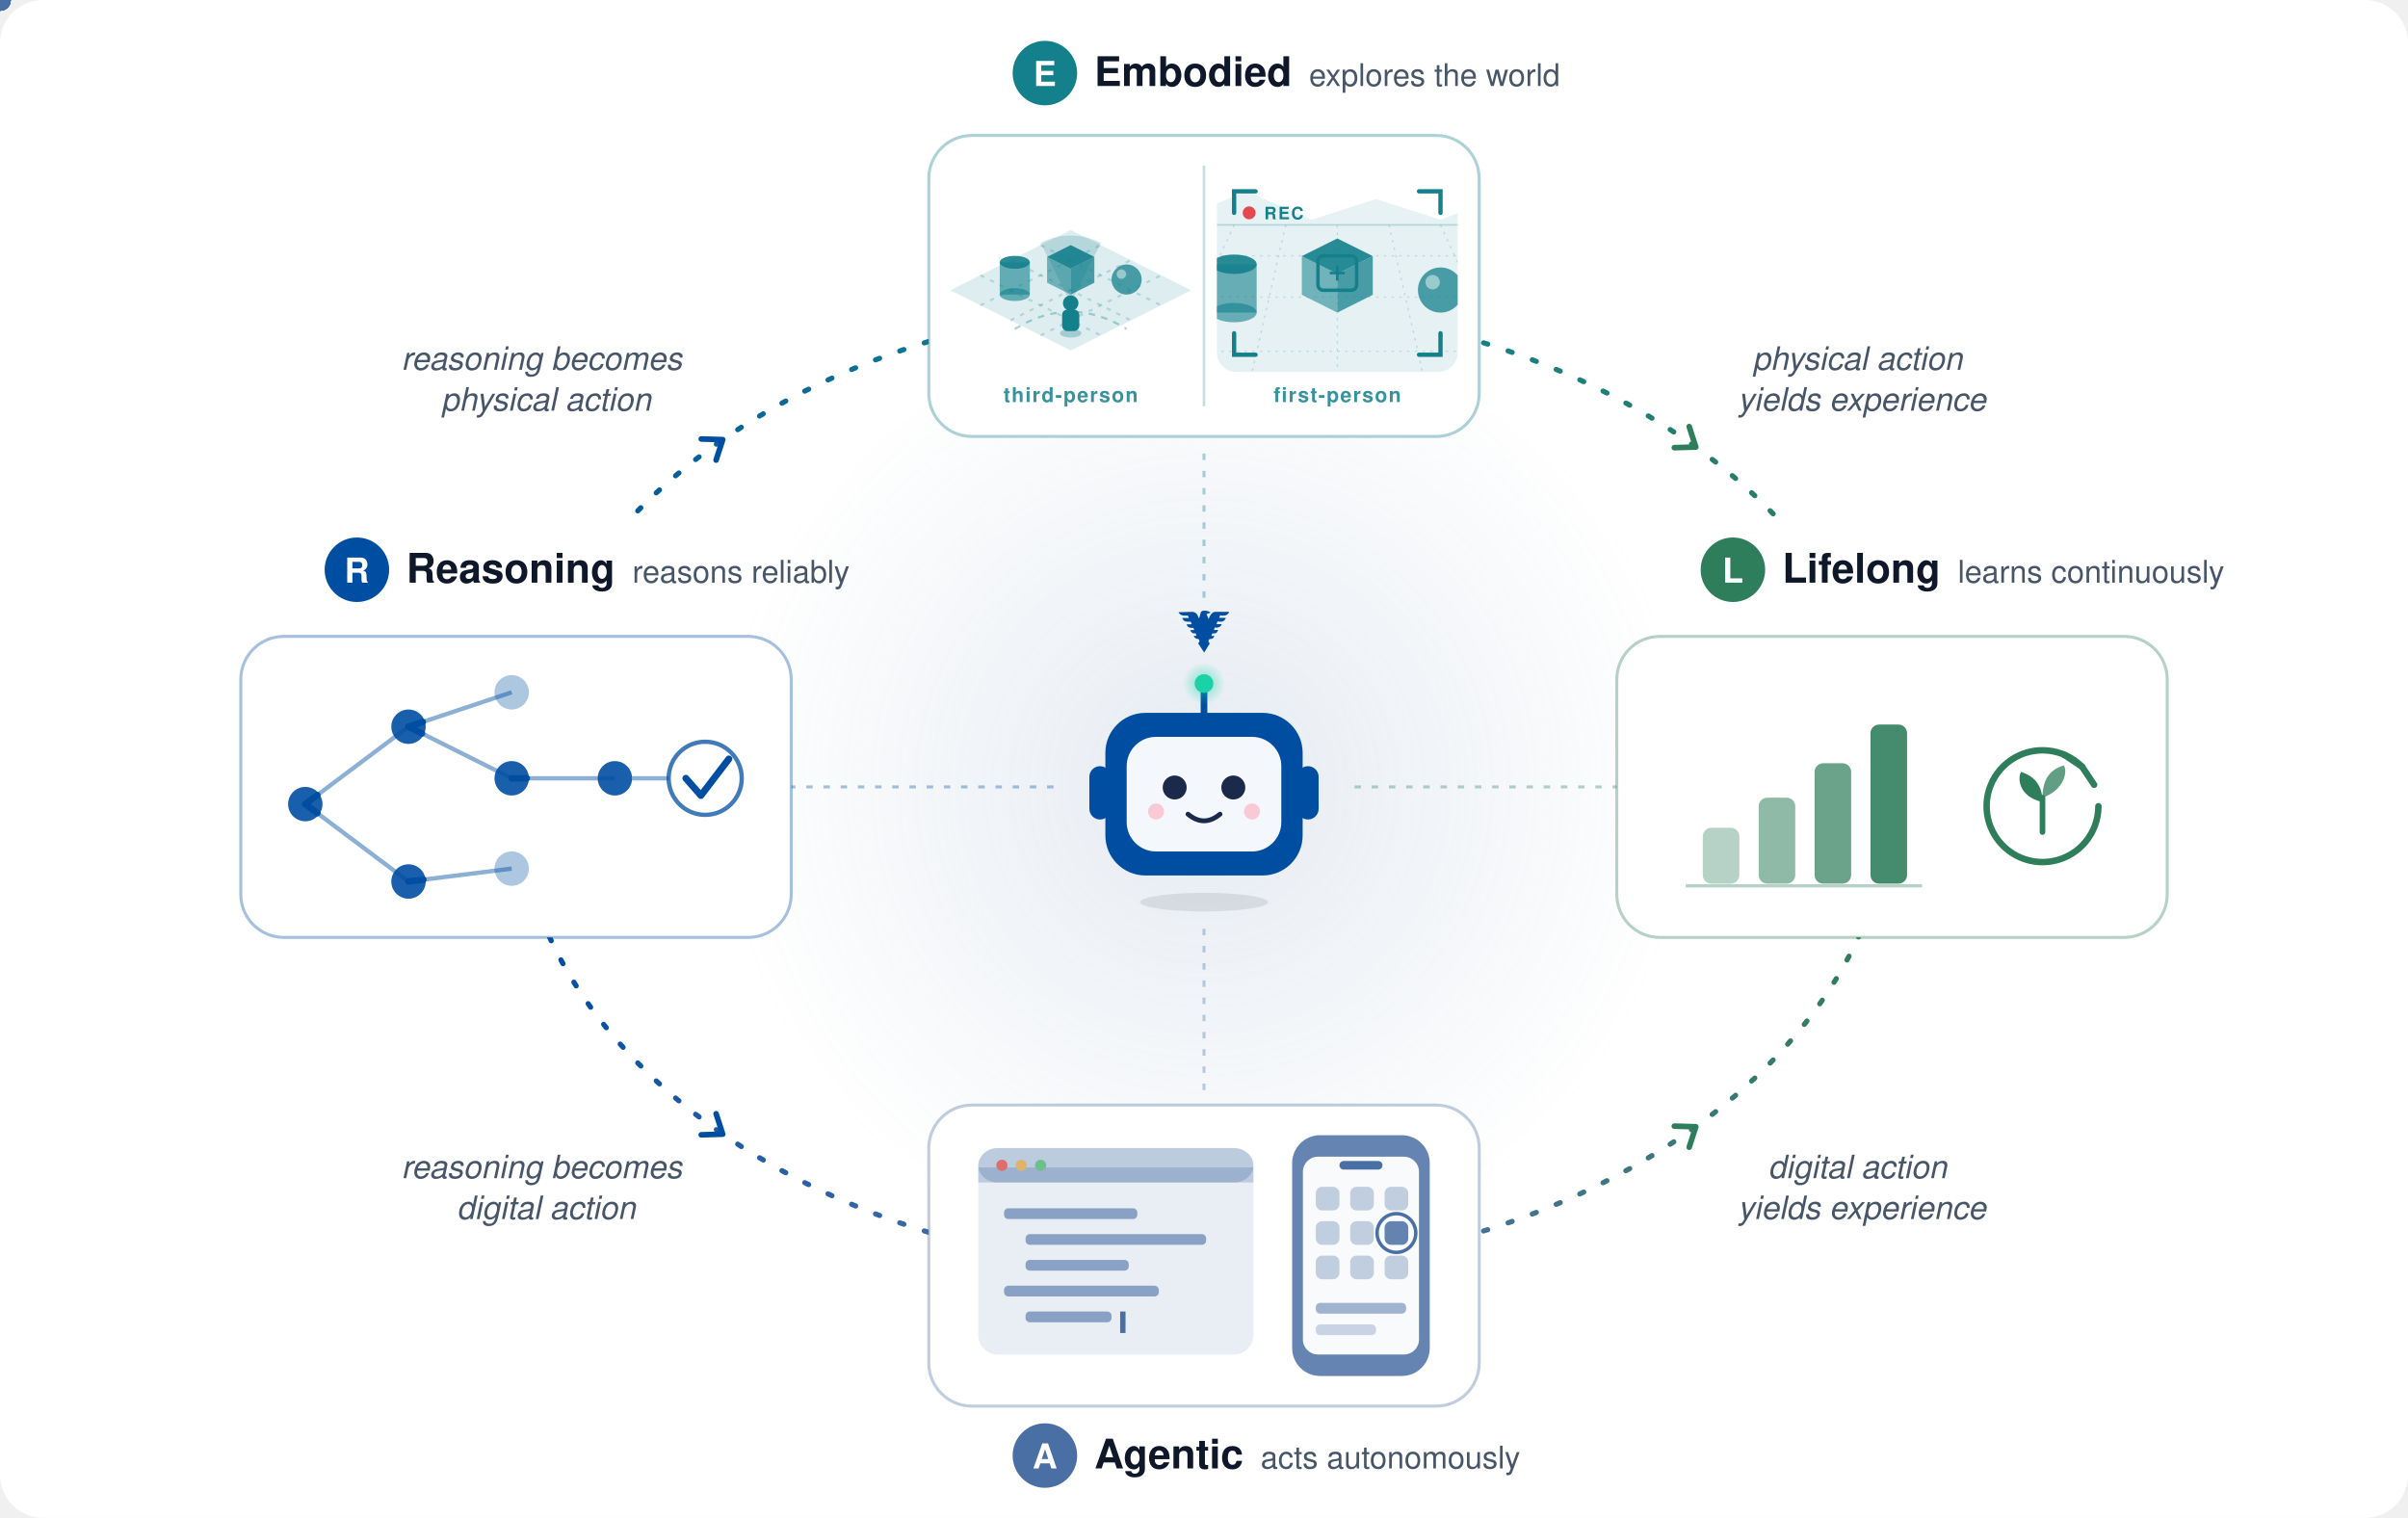
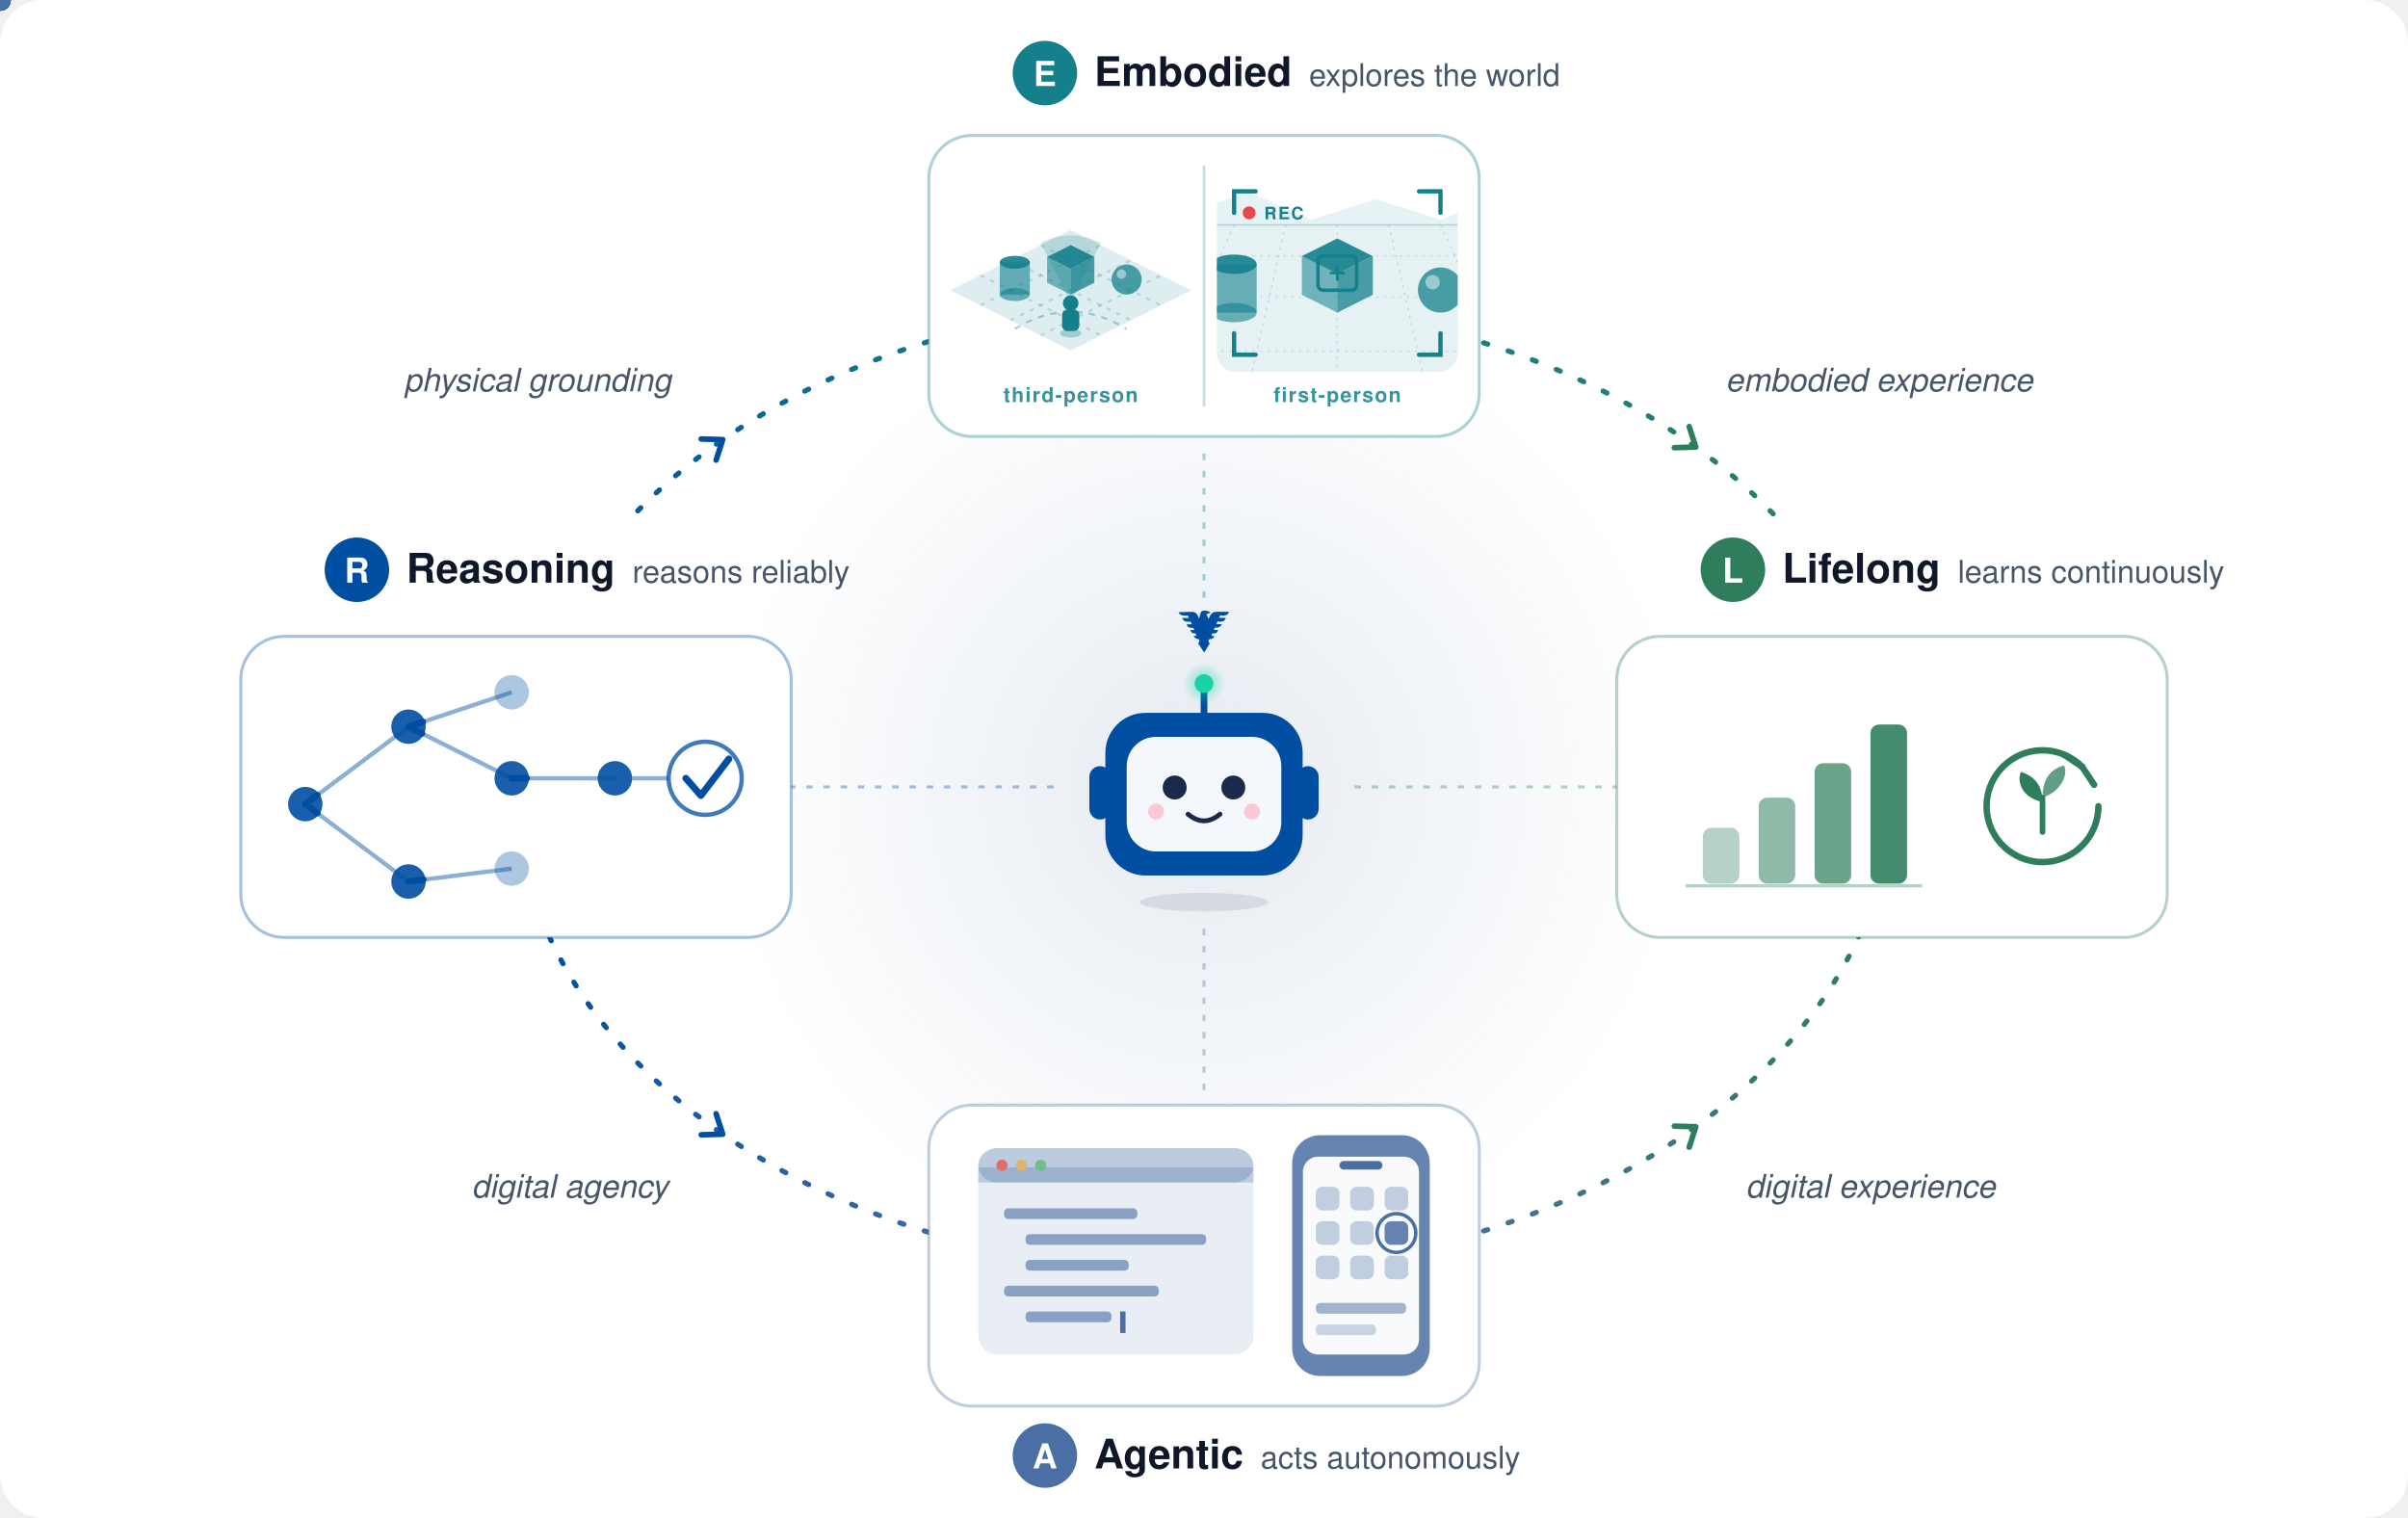
<svg xmlns="http://www.w3.org/2000/svg" width="1120" height="706" viewBox="0 0 1120 706" font-family="-apple-system, BlinkMacSystemFont, 'Segoe UI', 'Helvetica Neue', Helvetica, Arial, sans-serif">
  <style>
.halo{transform-box:fill-box;transform-origin:center;animation:halo 9s ease-in-out infinite}
@keyframes halo{0%,100%{transform:scale(1);opacity:1}50%{transform:scale(1.07);opacity:.8}}
.orbit{stroke-dasharray:2 10;animation:flow 14s linear infinite}
@keyframes flow{to{stroke-dashoffset:-240}}
.botf{animation:hover 4s ease-in-out infinite}
@keyframes hover{0%,100%{transform:translateY(0)}50%{transform:translateY(-7px)}}
.shadow{transform-box:fill-box;transform-origin:center;animation:shade 4s ease-in-out infinite}
@keyframes shade{0%,100%{transform:scale(1);opacity:1}50%{transform:scale(.86);opacity:.7}}
.tip{animation:tip 1.4s ease-in-out infinite}.tip2{animation-delay:.4s}
@keyframes tip{0%,100%{opacity:.5}50%{opacity:1}}
.blink{transform-box:fill-box;transform-origin:center;animation:blink 4s ease-in-out infinite}
@keyframes blink{0%,92%,100%{transform:scaleY(1)}95%,97%{transform:scaleY(.15)}}
.zone{transform-box:fill-box;transform-origin:center;animation:breathe 4s ease-in-out infinite}
@keyframes breathe{0%,100%{transform:scale(1)}50%{transform:scale(1.025)}}
.r-node{transform-box:fill-box;transform-origin:center;opacity:.9;animation:node 4.2s ease-in-out infinite}
.r-dead{opacity:.32;animation-name:dead}
@keyframes node{0%,12%,40%,100%{transform:scale(1)}24%{transform:scale(1.45)}}
@keyframes dead{0%,12%,100%{transform:scale(1);opacity:.32}24%{transform:scale(1.3);opacity:.7}}
.r-edge{stroke-width:2;stroke-opacity:.45}
.r-sig{stroke-width:3;stroke-dasharray:7 60;animation:sig 4.2s linear infinite}
@keyframes sig{from{stroke-dashoffset:67}to{stroke-dashoffset:0}}
.r-goal{transform-box:fill-box;transform-origin:center;opacity:.75;animation:goal 4.2s ease-out infinite}
@keyframes goal{0%,60%,100%{transform:scale(1);opacity:.75}72%{transform:scale(1.25);opacity:.25}}
.r-check{transform-box:fill-box;transform-origin:center;animation:check 4.2s ease-out infinite}
@keyframes check{0%,58%,100%{transform:scale(1)}66%{transform:scale(1.25)}}
.e-walk{animation:walk 14s ease-in-out infinite alternate}
@keyframes walk{from{transform:translateX(-26px)}to{transform:translateX(26px)}}
.e-pan{animation:pan 14s ease-in-out infinite alternate}
.e-zoom{animation:zoom 14s ease-in-out infinite alternate}
@keyframes zoom{0%,100%{transform:translateY(0) scale(1)}50%{transform:translateY(6px) scale(1.12)}}
@keyframes pan{from{transform:translateX(80px)}to{transform:translateX(-80px)}}
.e-far{animation:drift 14s ease-in-out infinite alternate}
@keyframes drift{from{transform:translateX(26px)}to{transform:translateX(-26px)}}
.e-focus{transform-box:fill-box;transform-origin:center;animation:focus 4s ease-in-out infinite}
@keyframes focus{0%,100%{transform:scale(1);opacity:.9}50%{transform:scale(.8);opacity:.55}}
.e-rec{animation:rec 1.2s step-end infinite}
@keyframes rec{0%,50%{opacity:1}51%,100%{opacity:.15}}
.a-line{transform-box:fill-box;transform-origin:left center;animation:type 4.5s ease-out infinite}
@keyframes type{0%,4%{transform:scaleX(0)}20%,85%{transform:scaleX(1)}100%{transform:scaleX(0)}}
.a-cursor{animation:cur 1s step-end infinite}
@keyframes cur{0%,50%{opacity:1}51%,100%{opacity:0}}
.a-app{animation:app 2.4s ease-in-out infinite}
@keyframes app{0%,100%{fill-opacity:.85}50%{fill-opacity:.45}}
.a-tap{transform-box:fill-box;transform-origin:center;animation:tap 2.4s ease-out infinite}
@keyframes tap{0%{transform:scale(.3);opacity:.9}60%,100%{transform:scale(1.9);opacity:0}}
.l-bar{transform-box:fill-box;transform-origin:center bottom;animation:grow 4.8s ease-out infinite}
@keyframes grow{0%,4%{transform:scaleY(.12)}26%,86%{transform:scaleY(1)}100%{transform:scaleY(.12)}}
.l-trend{stroke-dasharray:110;stroke-dashoffset:110;animation:draw 4.8s ease-out infinite}
@keyframes draw{0%,22%{stroke-dashoffset:110}48%,86%{stroke-dashoffset:0}100%{stroke-dashoffset:110}}
.l-head{opacity:0;animation:head 4.8s ease-out infinite}
@keyframes head{0%,44%{opacity:0}50%,86%{opacity:1}100%{opacity:0}}
.l-dot{transform-box:fill-box;transform-origin:center;opacity:0;animation:dot 4.8s ease-out infinite}
@keyframes dot{0%,20%{opacity:0;transform:scale(.4)}30%,86%{opacity:1;transform:scale(1)}100%{opacity:0}}
.l-loop{transform-origin:0 0;animation:spin 6s linear infinite}
@keyframes spin{to{transform:rotate(360deg)}}
.l-sprout{transform-origin:0 12px;animation:sprout 4.8s ease-in-out infinite}
@keyframes sprout{0%,100%{transform:scale(.85)}50%{transform:scale(1.08)}}
@media (prefers-reduced-motion: reduce){*{animation:none!important}}
</style>
  <defs>
    <radialGradient id="glow">
      <stop offset="0" stop-color="#8AA3C2" stop-opacity="0.22" />
      <stop offset="1" stop-color="#8AA3C2" stop-opacity="0" />
    </radialGradient>
  </defs>
  <rect width="1120" height="706" rx="20" fill="#FFFFFF" />
  <circle class="halo" cx="560" cy="366" r="225" fill="url(#glow)" />
  <mask id="titles" maskUnits="userSpaceOnUse" x="0" y="0" width="1120" height="706">
    <rect width="1120" height="706" fill="#fff" />
    <rect x="140" y="242" width="292" height="56" rx="12" fill="#000" />
    <rect x="460" y="11" width="296" height="56" rx="12" fill="#000" />
    <rect x="780" y="242" width="304" height="56" rx="12" fill="#000" />
    <rect x="460" y="654" width="277" height="46" rx="12" fill="#000" />
  </mask>
  <defs>
    <linearGradient id="f0" gradientUnits="userSpaceOnUse" x1="240" y1="366" x2="560" y2="140">
      <stop offset="0.15" stop-color="#004EA2" />
      <stop offset="0.85" stop-color="#13808C" />
    </linearGradient>
    <linearGradient id="f1" gradientUnits="userSpaceOnUse" x1="560" y1="140" x2="880" y2="366">
      <stop offset="0.15" stop-color="#13808C" />
      <stop offset="0.85" stop-color="#2E7D5B" />
    </linearGradient>
    <linearGradient id="f2" gradientUnits="userSpaceOnUse" x1="240" y1="366" x2="560" y2="592">
      <stop offset="0.15" stop-color="#004EA2" />
      <stop offset="0.85" stop-color="#4A6FA5" />
    </linearGradient>
    <linearGradient id="f3" gradientUnits="userSpaceOnUse" x1="560" y1="592" x2="880" y2="366">
      <stop offset="0.15" stop-color="#4A6FA5" />
      <stop offset="0.85" stop-color="#2E7D5B" />
    </linearGradient>
  </defs>
  <g mask="url(#titles)">
    <path class="orbit" d="M 240.0 366.0 A 320 226 0 0 1 560.0 140.0" fill="none" stroke="url(#f0)" stroke-width="2.4" stroke-linecap="round" />
    <circle r="5" fill="#004EA2">
      <animateMotion dur="5s" begin="0s" repeatCount="indefinite" path="M 240.0 366.0 A 320 226 0 0 1 560.0 140.0" />
    </circle>
    <circle r="5" fill="#004EA2">
      <animateMotion dur="5s" begin="-2.5s" repeatCount="indefinite" path="M 240.0 366.0 A 320 226 0 0 1 560.0 140.0" />
    </circle>
    <path class="orbit" d="M 560.0 140.0 A 320 226 0 0 1 880.0 366.0" fill="none" stroke="url(#f1)" stroke-width="2.4" stroke-linecap="round" />
    <circle r="5" fill="#13808C">
      <animateMotion dur="5s" begin="0s" repeatCount="indefinite" path="M 560.0 140.0 A 320 226 0 0 1 880.0 366.0" />
    </circle>
    <circle r="5" fill="#13808C">
      <animateMotion dur="5s" begin="-2.5s" repeatCount="indefinite" path="M 560.0 140.0 A 320 226 0 0 1 880.0 366.0" />
    </circle>
    <path class="orbit" d="M 240.0 366.0 A 320 226 0 0 0 560.0 592.0" fill="none" stroke="url(#f2)" stroke-width="2.4" stroke-linecap="round" />
    <circle r="5" fill="#004EA2">
      <animateMotion dur="5s" begin="0s" repeatCount="indefinite" path="M 240.0 366.0 A 320 226 0 0 0 560.0 592.0" />
    </circle>
    <circle r="5" fill="#004EA2">
      <animateMotion dur="5s" begin="-2.5s" repeatCount="indefinite" path="M 240.0 366.0 A 320 226 0 0 0 560.0 592.0" />
    </circle>
    <path class="orbit" d="M 560.0 592.0 A 320 226 0 0 0 880.0 366.0" fill="none" stroke="url(#f3)" stroke-width="2.4" stroke-linecap="round" />
    <circle r="5" fill="#4A6FA5">
      <animateMotion dur="5s" begin="0s" repeatCount="indefinite" path="M 560.0 592.0 A 320 226 0 0 0 880.0 366.0" />
    </circle>
    <circle r="5" fill="#4A6FA5">
      <animateMotion dur="5s" begin="-2.5s" repeatCount="indefinite" path="M 560.0 592.0 A 320 226 0 0 0 880.0 366.0" />
    </circle>
  </g>
  <path d="M -5 -6 L 3 0 L -5 6" transform="translate(333.7,206.2) rotate(-35.2)" fill="none" stroke="#004EA2" stroke-width="2.6" stroke-linecap="round" stroke-linejoin="round" />
-   <text x="254" y="172" text-anchor="middle" font-size="15" font-style="italic" fill="#475569">
-     <tspan x="254" dy="0">reasoning becomes</tspan>
-     <tspan x="254" dy="19">physical action</tspan>
+   <text x="250" y="182" text-anchor="middle" font-size="15" font-style="italic" fill="#475569">
+     <tspan x="250" dy="0">physical grounding</tspan>
  </text>
  <path d="M -5 -6 L 3 0 L -5 6" transform="translate(786.3,206.2) rotate(35.2)" fill="none" stroke="#2E7D5B" stroke-width="2.6" stroke-linecap="round" stroke-linejoin="round" />
-   <text x="866" y="172" text-anchor="middle" font-size="15" font-style="italic" fill="#475569">
-     <tspan x="866" dy="0">physical action</tspan>
-     <tspan x="866" dy="19">yields experience</tspan>
+   <text x="874" y="182" text-anchor="middle" font-size="15" font-style="italic" fill="#475569">
+     <tspan x="874" dy="0">embodied experience</tspan>
  </text>
  <path d="M -5 -6 L 3 0 L -5 6" transform="translate(333.7,525.8) rotate(35.2)" fill="none" stroke="#004EA2" stroke-width="2.6" stroke-linecap="round" stroke-linejoin="round" />
-   <text x="254" y="548" text-anchor="middle" font-size="15" font-style="italic" fill="#475569">
-     <tspan x="254" dy="0">reasoning becomes</tspan>
-     <tspan x="254" dy="19">digital action</tspan>
+   <text x="265" y="557" text-anchor="middle" font-size="15" font-style="italic" fill="#475569">
+     <tspan x="265" dy="0">digital agency</tspan>
  </text>
  <path d="M -5 -6 L 3 0 L -5 6" transform="translate(786.3,525.8) rotate(-35.2)" fill="none" stroke="#2E7D5B" stroke-width="2.6" stroke-linecap="round" stroke-linejoin="round" />
-   <text x="866" y="548" text-anchor="middle" font-size="15" font-style="italic" fill="#475569">
-     <tspan x="866" dy="0">digital action</tspan>
-     <tspan x="866" dy="19">yields experience</tspan>
+   <text x="870" y="557" text-anchor="middle" font-size="15" font-style="italic" fill="#475569">
+     <tspan x="870" dy="0">digital experience</tspan>
  </text>
  <path d="M 490 366 L 358 366" stroke="#004EA2" stroke-opacity="0.35" stroke-width="1.4" stroke-dasharray="3 5" fill="none" />
  <path d="M 560 278 L 560 209" stroke="#13808C" stroke-opacity="0.35" stroke-width="1.4" stroke-dasharray="3 5" fill="none" />
  <path d="M 630 366 L 762 366" stroke="#2E7D5B" stroke-opacity="0.35" stroke-width="1.4" stroke-dasharray="3 5" fill="none" />
  <path d="M 560 432 L 560 512" stroke="#4A6FA5" stroke-opacity="0.35" stroke-width="1.4" stroke-dasharray="3 5" fill="none" />
  <rect x="112" y="296" width="256" height="140" rx="20" fill="#FFFFFF" stroke="#004EA2" stroke-opacity="0.35" stroke-width="1.4" />
  <g transform="translate(236,366)">
    <g class="zone">
      <line class="r-edge" x1="-94" y1="8" x2="-46" y2="-28" stroke="#004EA2" />
      <line class="r-sig" style="animation-delay:-0.00s" x1="-94" y1="8" x2="-46" y2="-28" stroke="#004EA2" stroke-linecap="round" />
      <line class="r-edge" x1="-94" y1="8" x2="-46" y2="44" stroke="#004EA2" />
      <line class="r-sig" style="animation-delay:-0.35s" x1="-94" y1="8" x2="-46" y2="44" stroke="#004EA2" stroke-linecap="round" />
      <line class="r-edge" x1="-46" y1="-28" x2="2" y2="-44" stroke="#004EA2" />
      <line class="r-sig" style="animation-delay:-0.70s" x1="-46" y1="-28" x2="2" y2="-44" stroke="#004EA2" stroke-linecap="round" />
      <line class="r-edge" x1="-46" y1="-28" x2="2" y2="-4" stroke="#004EA2" />
      <line class="r-sig" style="animation-delay:-1.05s" x1="-46" y1="-28" x2="2" y2="-4" stroke="#004EA2" stroke-linecap="round" />
      <line class="r-edge" x1="-46" y1="44" x2="2" y2="38" stroke="#004EA2" />
      <line class="r-sig" style="animation-delay:-1.40s" x1="-46" y1="44" x2="2" y2="38" stroke="#004EA2" stroke-linecap="round" />
      <line class="r-edge" x1="2" y1="-4" x2="50" y2="-4" stroke="#004EA2" />
      <line class="r-sig" style="animation-delay:-1.75s" x1="2" y1="-4" x2="50" y2="-4" stroke="#004EA2" stroke-linecap="round" />
      <circle class="r-node" style="animation-delay:0.00s" cx="-94" cy="8" r="8" fill="#004EA2" />
      <circle class="r-node" style="animation-delay:0.35s" cx="-46" cy="-28" r="8" fill="#004EA2" />
      <circle class="r-node" style="animation-delay:0.70s" cx="-46" cy="44" r="8" fill="#004EA2" />
      <circle class="r-node r-dead" style="animation-delay:1.05s" cx="2" cy="-44" r="8" fill="#004EA2" />
      <circle class="r-node" style="animation-delay:1.40s" cx="2" cy="-4" r="8" fill="#004EA2" />
      <circle class="r-node r-dead" style="animation-delay:1.75s" cx="2" cy="38" r="8" fill="#004EA2" />
      <circle class="r-node" style="animation-delay:2.10s" cx="50" cy="-4" r="8" fill="#004EA2" />
      <line class="r-edge" x1="58" y1="-4" x2="75" y2="-4" stroke="#004EA2" />
      <circle class="r-goal" cx="92" cy="-4" r="17" fill="none" stroke="#004EA2" stroke-width="2" />
      <path class="r-check" d="M 83 -4 L 90 4 L 103 -13" fill="none" stroke="#004EA2" stroke-width="3.2" stroke-linecap="round" stroke-linejoin="round" />
    </g>
  </g>
  <circle cx="166" cy="265" r="15" fill="#004EA2" />
  <text x="166" y="271" text-anchor="middle" font-size="16" font-weight="800" fill="#FFFFFF">R</text>
  <text x="189" y="271" font-size="19" font-weight="750" fill="#0F172A">Reasoning<tspan font-size="14.5" font-weight="400" fill="#475569" dx="8">reasons reliably</tspan>
  </text>
  <rect x="432" y="63" width="256" height="140" rx="20" fill="#FFFFFF" stroke="#13808C" stroke-opacity="0.35" stroke-width="1.4" />
  <g transform="translate(560,127)">
    <g class="zone">
      <defs>
        <clipPath id="e3">
          <rect x="-56" y="-46" width="112" height="92" rx="9" />
        </clipPath>
        <clipPath id="e1">
          <rect x="-56" y="-46" width="112" height="92" rx="9" />
        </clipPath>
      </defs>
      <g transform="translate(-62,0)">
        <g clip-path="url(#e3)">
          <g transform="translate(0,4)">
            <polygon points="0,-24 56,4 0,32 -56,4" fill="#13808C" fill-opacity="0.14" />
            <line x1="-42.0" y1="-3.0" x2="14.0" y2="25.0" stroke="#13808C" stroke-opacity="0.22" stroke-dasharray="2 3" />
            <line x1="-42.0" y1="11.0" x2="14.0" y2="-17.0" stroke="#13808C" stroke-opacity="0.22" stroke-dasharray="2 3" />
            <line x1="-28.0" y1="-10.0" x2="28.0" y2="18.0" stroke="#13808C" stroke-opacity="0.22" stroke-dasharray="2 3" />
            <line x1="-28.0" y1="18.0" x2="28.0" y2="-10.0" stroke="#13808C" stroke-opacity="0.22" stroke-dasharray="2 3" />
            <line x1="-14.0" y1="-17.0" x2="42.0" y2="11.0" stroke="#13808C" stroke-opacity="0.22" stroke-dasharray="2 3" />
            <line x1="-14.0" y1="25.0" x2="42.0" y2="-3.0" stroke="#13808C" stroke-opacity="0.22" stroke-dasharray="2 3" />
            <path d="M -26 22 Q 0 6 26 22" fill="none" stroke="#13808C" stroke-opacity="0.35" stroke-dasharray="3 3" />
            <rect x="-33.0" y="-9.0" width="14.0" height="15.0" fill="#13808C" fill-opacity="0.6" />
            <ellipse cx="-26" cy="6.0" rx="7.0" ry="3.0" fill="#13808C" fill-opacity="0.6" />
            <ellipse cx="-26" cy="-9.0" rx="7.0" ry="3.0" fill="#13808C" fill-opacity="0.9" />
            <polygon points="0.0,-17.0 11.0,-11.5 0.0,-6.0 -11.0,-11.5" fill="#13808C" fill-opacity="0.9" />
            <polygon points="-11.0,-11.5 0.0,-6.0 0.0,6.0 -11.0,0.5" fill="#13808C" fill-opacity="0.55" />
            <polygon points="0.0,-6.0 11.0,-11.5 11.0,0.5 0.0,6.0" fill="#13808C" fill-opacity="0.75" />
            <circle cx="26" cy="-1.0" r="7.0" fill="#13808C" fill-opacity="0.75" />
            <circle cx="23.6" cy="-3.5" r="2.2" fill="#FFFFFF" fill-opacity="0.45" />
            <g transform="translate(0,22)">
              <g>
                <path d="M 0 -12 L -14 -40 A 30 30 0 0 1 14 -40 Z" fill="#13808C" fill-opacity="0.2" />
                <ellipse cx="0" cy="2" rx="5" ry="2" fill="#13808C" fill-opacity="0.3" />
                <rect x="-4" y="-9" width="8" height="10" rx="2.5" fill="#13808C" />
                <circle cx="0" cy="-12" r="3.6" fill="#13808C" />
                <animateMotion path="M -26 0 Q 0 -16 26 0" dur="28s" repeatCount="indefinite" keyPoints="0;1;0" keyTimes="0;0.5;1" calcMode="spline" keySplines=".42 0 .58 1;.42 0 .58 1" />
              </g>
            </g>
          </g>
        </g>
        <text x="0" y="60" text-anchor="middle" font-size="9.5" font-weight="600" letter-spacing=".6" fill="#13808C" fill-opacity="0.85">third-person</text>
      </g>
      <g transform="translate(62,0)">
        <g clip-path="url(#e1)">
          <g transform="translate(0,-2) scale(0.6)">
            <g class="e-far">
              <line x1="-220" y1="-34" x2="220" y2="-34" stroke="#13808C" stroke-opacity="0.25" stroke-width="1.2" />
              <path d="M -220 -34 L -170 -54 L -120 -40 L -70 -60 L -20 -38 L 30 -54 L 80 -38 L 130 -58 L 180 -40 L 220 -34 Z" fill="#13808C" fill-opacity="0.10" />
            </g>
            <g class="e-zoom">
              <g class="e-pan">
                <rect x="-240" y="-34" width="480" height="140" fill="#13808C" fill-opacity="0.11" />
                <line x1="-240" y1="-34" x2="-432.0" y2="106" stroke="#13808C" stroke-opacity="0.2" stroke-dasharray="2 4" />
                <line x1="-200" y1="-34" x2="-360.0" y2="106" stroke="#13808C" stroke-opacity="0.2" stroke-dasharray="2 4" />
                <line x1="-160" y1="-34" x2="-288.0" y2="106" stroke="#13808C" stroke-opacity="0.2" stroke-dasharray="2 4" />
                <line x1="-120" y1="-34" x2="-216.0" y2="106" stroke="#13808C" stroke-opacity="0.2" stroke-dasharray="2 4" />
                <line x1="-80" y1="-34" x2="-144.0" y2="106" stroke="#13808C" stroke-opacity="0.2" stroke-dasharray="2 4" />
                <line x1="-40" y1="-34" x2="-72.0" y2="106" stroke="#13808C" stroke-opacity="0.2" stroke-dasharray="2 4" />
                <line x1="0" y1="-34" x2="0.0" y2="106" stroke="#13808C" stroke-opacity="0.2" stroke-dasharray="2 4" />
                <line x1="40" y1="-34" x2="72.0" y2="106" stroke="#13808C" stroke-opacity="0.2" stroke-dasharray="2 4" />
                <line x1="80" y1="-34" x2="144.0" y2="106" stroke="#13808C" stroke-opacity="0.2" stroke-dasharray="2 4" />
                <line x1="120" y1="-34" x2="216.0" y2="106" stroke="#13808C" stroke-opacity="0.2" stroke-dasharray="2 4" />
                <line x1="160" y1="-34" x2="288.0" y2="106" stroke="#13808C" stroke-opacity="0.2" stroke-dasharray="2 4" />
                <line x1="200" y1="-34" x2="360.0" y2="106" stroke="#13808C" stroke-opacity="0.2" stroke-dasharray="2 4" />
                <line x1="240" y1="-34" x2="432.0" y2="106" stroke="#13808C" stroke-opacity="0.2" stroke-dasharray="2 4" />
                <line x1="-240" y1="-10" x2="240" y2="-10" stroke="#13808C" stroke-opacity="0.18" stroke-dasharray="2 4" />
                <line x1="-240" y1="22" x2="240" y2="22" stroke="#13808C" stroke-opacity="0.18" stroke-dasharray="2 4" />
                <line x1="-240" y1="64" x2="240" y2="64" stroke="#13808C" stroke-opacity="0.18" stroke-dasharray="2 4" />
                <rect x="-97.5" y="-3.5" width="35.0" height="37.5" fill="#13808C" fill-opacity="0.6" />
                <ellipse cx="-80" cy="34.0" rx="17.5" ry="7.5" fill="#13808C" fill-opacity="0.6" />
                <ellipse cx="-80" cy="-3.5" rx="17.5" ry="7.5" fill="#13808C" fill-opacity="0.9" />
                <polygon points="0.0,-23.5 27.5,-9.8 0.0,4.0 -27.5,-9.8" fill="#13808C" fill-opacity="0.9" />
                <polygon points="-27.5,-9.8 0.0,4.0 0.0,34.0 -27.5,20.2" fill="#13808C" fill-opacity="0.55" />
                <polygon points="0.0,4.0 27.5,-9.8 27.5,20.2 0.0,34.0" fill="#13808C" fill-opacity="0.75" />
                <circle cx="80" cy="16.5" r="17.5" fill="#13808C" fill-opacity="0.75" />
                <circle cx="73.9" cy="10.4" r="5.6" fill="#FFFFFF" fill-opacity="0.45" />
              </g>
            </g>
          </g>
        </g>
        <path d="M -48 -28 L -48 -38 L -38 -38" stroke="#13808C" stroke-width="2" fill="none" stroke-linecap="round" />
        <path d="M -48 28 L -48 38 L -38 38" stroke="#13808C" stroke-width="2" fill="none" stroke-linecap="round" />
        <path d="M 48 -28 L 48 -38 L 38 -38" stroke="#13808C" stroke-width="2" fill="none" stroke-linecap="round" />
        <path d="M 48 28 L 48 38 L 38 38" stroke="#13808C" stroke-width="2" fill="none" stroke-linecap="round" />
        <rect class="e-focus" x="-9" y="-8" width="18" height="16" rx="2.5" fill="none" stroke="#13808C" stroke-width="1.6" />
        <line x1="-3.5" y1="0" x2="3.5" y2="0" stroke="#13808C" stroke-width="1.2" />
        <line x1="0" y1="-3.5" x2="0" y2="3.5" stroke="#13808C" stroke-width="1.2" />
        <circle class="e-rec" cx="-41" cy="-28" r="3" fill="#E5484D" />
        <text x="-34" y="-25" font-size="8" font-weight="700" letter-spacing=".8" fill="#13808C">REC</text>
        <text x="0" y="60" text-anchor="middle" font-size="9.5" font-weight="600" letter-spacing=".6" fill="#13808C" fill-opacity="0.85">first-person</text>
      </g>
      <line x1="0" y1="-50" x2="0" y2="62" stroke="#13808C" stroke-opacity="0.25" stroke-width="1.2" />
    </g>
  </g>
  <circle cx="486" cy="34" r="15" fill="#13808C" />
  <text x="486" y="40" text-anchor="middle" font-size="16" font-weight="800" fill="#FFFFFF">E</text>
  <text x="509" y="40" font-size="19" font-weight="750" fill="#0F172A">Embodied<tspan font-size="14.5" font-weight="400" fill="#475569" dx="8">explores the world</tspan>
  </text>
  <rect x="752" y="296" width="256" height="140" rx="20" fill="#FFFFFF" stroke="#2E7D5B" stroke-opacity="0.35" stroke-width="1.4" />
  <g transform="translate(888,381)">
    <g class="zone">
      <rect class="l-bar" style="animation-delay:0.00s" x="-96" y="4" width="17" height="26" rx="4" fill="#2E7D5B" fill-opacity="0.35" />
      <rect class="l-bar" style="animation-delay:0.40s" x="-70" y="-10" width="17" height="40" rx="4" fill="#2E7D5B" fill-opacity="0.53" />
      <rect class="l-bar" style="animation-delay:0.80s" x="-44" y="-26" width="17" height="56" rx="4" fill="#2E7D5B" fill-opacity="0.71" />
      <rect class="l-bar" style="animation-delay:1.20s" x="-18" y="-44" width="17" height="74" rx="4" fill="#2E7D5B" fill-opacity="0.89" />
      <line x1="-104" y1="31" x2="6" y2="31" stroke="#2E7D5B" stroke-opacity="0.35" stroke-width="1.5" />
      <defs>
        <linearGradient id="ltrend" gradientUnits="userSpaceOnUse" x1="-87.5" y1="-8" x2="-9.5" y2="-56">
          <stop offset="0" stop-color="#86EFC7" />
          <stop offset="1" stop-color="#047857" />
        </linearGradient>
      </defs>
      <path class="l-trend" d="M -87.5 -8 C -78 -12, -70 -17, -61.5 -22 S -44 -32, -35.5 -38 S -18 -50, -9.5 -56" fill="none" stroke="url(#ltrend)" stroke-width="2.6" stroke-linecap="round" />
      <circle class="l-dot" style="animation-delay:0.00s" cx="-87.5" cy="-8" r="3.4" fill="#86EFC7" />
      <circle class="l-dot" style="animation-delay:0.40s" cx="-61.5" cy="-22" r="3.4" fill="#5BC7A2" />
      <circle class="l-dot" style="animation-delay:0.80s" cx="-35.5" cy="-38" r="3.4" fill="#2FA07C" />
      <circle class="l-dot" style="animation-delay:1.20s" cx="-9.5" cy="-56" r="3.4" fill="#047857" />
      <path class="l-head" d="M -15.5 -57 L -6 -60 L -9.5 -50.5" fill="none" stroke="#047857" stroke-width="2.6" stroke-linecap="round" stroke-linejoin="round" />
      <g transform="translate(62,-6)">
        <g class="l-loop">
          <path d="M 26 0 A 26 26 0 1 1 18.4 -18.4" fill="none" stroke="#2E7D5B" stroke-width="3" stroke-linecap="round" />
          <path d="M 18.4 -18.4 L 10 -24 M 18.4 -18.4 L 24 -10" stroke="#2E7D5B" stroke-width="3" stroke-linecap="round" />
        </g>
        <g class="l-sprout">
          <path d="M 0 12 L 0 -4" stroke="#2E7D5B" stroke-width="2.6" stroke-linecap="round" />
          <path d="M 0 -2 C -10 -4, -12 -12, -10 -16 C -4 -14, 0 -10, 0 -2 Z" fill="#2E7D5B" />
          <path d="M 0 -4 C 9 -7, 12 -15, 10 -19 C 3 -17, 0 -12, 0 -4 Z" fill="#2E7D5B" fill-opacity="0.75" />
        </g>
      </g>
    </g>
  </g>
  <circle cx="806" cy="265" r="15" fill="#2E7D5B" />
  <text x="806" y="271" text-anchor="middle" font-size="16" font-weight="800" fill="#FFFFFF">L</text>
  <text x="829" y="271" font-size="19" font-weight="750" fill="#0F172A">Lifelong<tspan font-size="14.5" font-weight="400" fill="#475569" dx="8">learns continuously</tspan>
  </text>
  <rect x="432" y="514" width="256" height="140" rx="20" fill="#FFFFFF" stroke="#4A6FA5" stroke-opacity="0.35" stroke-width="1.4" />
  <g transform="translate(567,586)">
    <g class="zone">
      <g transform="translate(-112,-52)">
        <rect width="128" height="96" rx="9" fill="#4A6FA5" fill-opacity="0.12" />
        <rect width="128" height="16" rx="9" fill="#4A6FA5" fill-opacity="0.28" />
        <rect y="9" width="128" height="7" fill="#4A6FA5" fill-opacity="0.28" />
        <circle cx="11" cy="8" r="2.6" fill="#e06c6c" />
        <circle cx="20" cy="8" r="2.6" fill="#e0b36c" />
        <circle cx="29" cy="8" r="2.6" fill="#6cc08a" />
        <rect class="a-line" style="animation-delay:0.00s" x="12" y="28" width="62" height="5" rx="2" fill="#4A6FA5" fill-opacity="0.6" />
        <rect class="a-line" style="animation-delay:0.45s" x="22" y="40" width="84" height="5" rx="2" fill="#4A6FA5" fill-opacity="0.6" />
        <rect class="a-line" style="animation-delay:0.90s" x="22" y="52" width="48" height="5" rx="2" fill="#4A6FA5" fill-opacity="0.6" />
        <rect class="a-line" style="animation-delay:1.35s" x="12" y="64" width="72" height="5" rx="2" fill="#4A6FA5" fill-opacity="0.6" />
        <rect class="a-line" style="animation-delay:1.80s" x="22" y="76" width="40" height="5" rx="2" fill="#4A6FA5" fill-opacity="0.6" />
        <rect class="a-cursor" x="66" y="76" width="2.5" height="10" fill="#4A6FA5" />
      </g>
      <g transform="translate(34,-58)">
        <rect width="64" height="112" rx="13" fill="#4A6FA5" fill-opacity="0.85" />
        <rect x="5" y="10" width="54" height="92" rx="7" fill="#F9FAFB" />
        <rect x="22" y="12" width="20" height="4" rx="2" fill="#4A6FA5" />
        <rect class="app" x="11" y="24" width="11" height="11" rx="3" fill="#4A6FA5" fill-opacity="0.32" />
        <rect class="app" x="27" y="24" width="11" height="11" rx="3" fill="#4A6FA5" fill-opacity="0.32" />
        <rect class="app" x="43" y="24" width="11" height="11" rx="3" fill="#4A6FA5" fill-opacity="0.32" />
        <rect class="app" x="11" y="40" width="11" height="11" rx="3" fill="#4A6FA5" fill-opacity="0.32" />
        <rect class="app" x="27" y="40" width="11" height="11" rx="3" fill="#4A6FA5" fill-opacity="0.32" />
        <rect class="app a-app" x="43" y="40" width="11" height="11" rx="3" fill="#4A6FA5" fill-opacity="0.85" />
        <rect class="app" x="11" y="56" width="11" height="11" rx="3" fill="#4A6FA5" fill-opacity="0.32" />
        <rect class="app" x="27" y="56" width="11" height="11" rx="3" fill="#4A6FA5" fill-opacity="0.32" />
        <rect class="app" x="43" y="56" width="11" height="11" rx="3" fill="#4A6FA5" fill-opacity="0.32" />
        <circle class="a-tap" cx="48.5" cy="45.5" r="9" fill="none" stroke="#4A6FA5" stroke-width="1.6" />
        <rect x="11" y="78" width="42" height="5" rx="2" fill="#4A6FA5" fill-opacity="0.5" />
        <rect x="11" y="88" width="28" height="5" rx="2" fill="#4A6FA5" fill-opacity="0.28" />
      </g>
    </g>
  </g>
  <circle cx="486" cy="677" r="15" fill="#4A6FA5" />
  <text x="486" y="683" text-anchor="middle" font-size="16" font-weight="800" fill="#FFFFFF">A</text>
  <text x="509" y="683" font-size="19" font-weight="750" fill="#0F172A">Agentic<tspan font-size="14.5" font-weight="400" fill="#475569" dx="8">acts autonomously</tspan>
  </text>
  <g transform="translate(560,370) scale(0.62)">
    <defs>
      <radialGradient id="tipg">
        <stop offset="0" stop-color="#19D3A7" stop-opacity=".55" />
        <stop offset="1" stop-color="#19D3A7" stop-opacity="0" />
      </radialGradient>
    </defs>
    <ellipse class="shadow" cx="0" cy="80" rx="48" ry="7" fill="#0F172A" fill-opacity="0.10" />
    <g class="botf">
      <g transform="translate(-198,-274.6) scale(0.9)">
        <g transform="translate(175, 118) scale(1.0225)">
          <path d="M44.147 66.457L39.167 58.858C40.697 58.071 40.507 55.615 39.197 55.411C37.739 55.183 36.578 55.113 35.554 52.82H37.927L37.198 50.831C34.484 51.069 33.93 50.315 32.643 48.195L36.034 48.079L35.348 46.348C31.653 46.52 30.678 45.614 29.756 43.508L34.061 43.357L33.129 41.298C28.72 41.421 27.787 41.297 26.17 38.315L31.647 38.288L30.875 36.327C25.883 36.542 24.636 36.054 23.223 33.557L34.444 33.273C36.079 33.232 37.946 34.346 38.634 35.83L39.983 38.741L41.403 33.841C42.135 31.316 47.652 32.232 49.428 33.912L46.091 35.119L47.724 39.095C48.907 36.326 50.357 33.272 53.476 33.272H64.484C63.637 35.704 61.593 36.917 57.148 36.13L56.367 38.189L61.856 38.172C60.543 41.235 59.085 41.62 55.002 41.156L54.149 43.215L58.519 43.357C57.678 45.298 56.157 46.458 52.783 46.054L52.073 48.059L55.553 48.043C54.555 50.482 53.911 51.026 50.74 50.884L50.013 52.872L52.519 52.881C51.466 55.004 51.154 55.256 48.905 55.455C47.568 55.574 46.972 57.714 48.752 58.983L44.147 66.457Z" fill="#004EA2" fill-rule="evenodd" />
        </g>
      </g>
      <line x1="0" y1="-62" x2="0" y2="-80" stroke="#004EA2" stroke-width="5" stroke-linecap="round" />
      <circle class="tip" cx="0" cy="-84" r="16" fill="url(#tipg)" />
      <circle cx="0" cy="-84" r="7" fill="#19D3A7" />
      <rect x="-86" y="-22" width="16" height="40" rx="8" fill="#004EA2" />
      <rect x="70" y="-22" width="16" height="40" rx="8" fill="#004EA2" />
      <rect x="-74" y="-62" width="148" height="122" rx="30" fill="#004EA2" />
      <rect x="-58" y="-44" width="116" height="86" rx="22" fill="#F4F7FC" />
      <circle class="blink" cx="-22" cy="-6" r="9" fill="#1B2A4A" />
      <circle class="blink" cx="22" cy="-6" r="9" fill="#1B2A4A" />
      <circle cx="-36" cy="12" r="6" fill="#FF9DB0" fill-opacity="0.5" />
      <circle cx="36" cy="12" r="6" fill="#FF9DB0" fill-opacity="0.5" />
      <path d="M -12 14 Q 0 24 12 14" fill="none" stroke="#1B2A4A" stroke-width="3.6" stroke-linecap="round" />
    </g>
  </g>
</svg>
